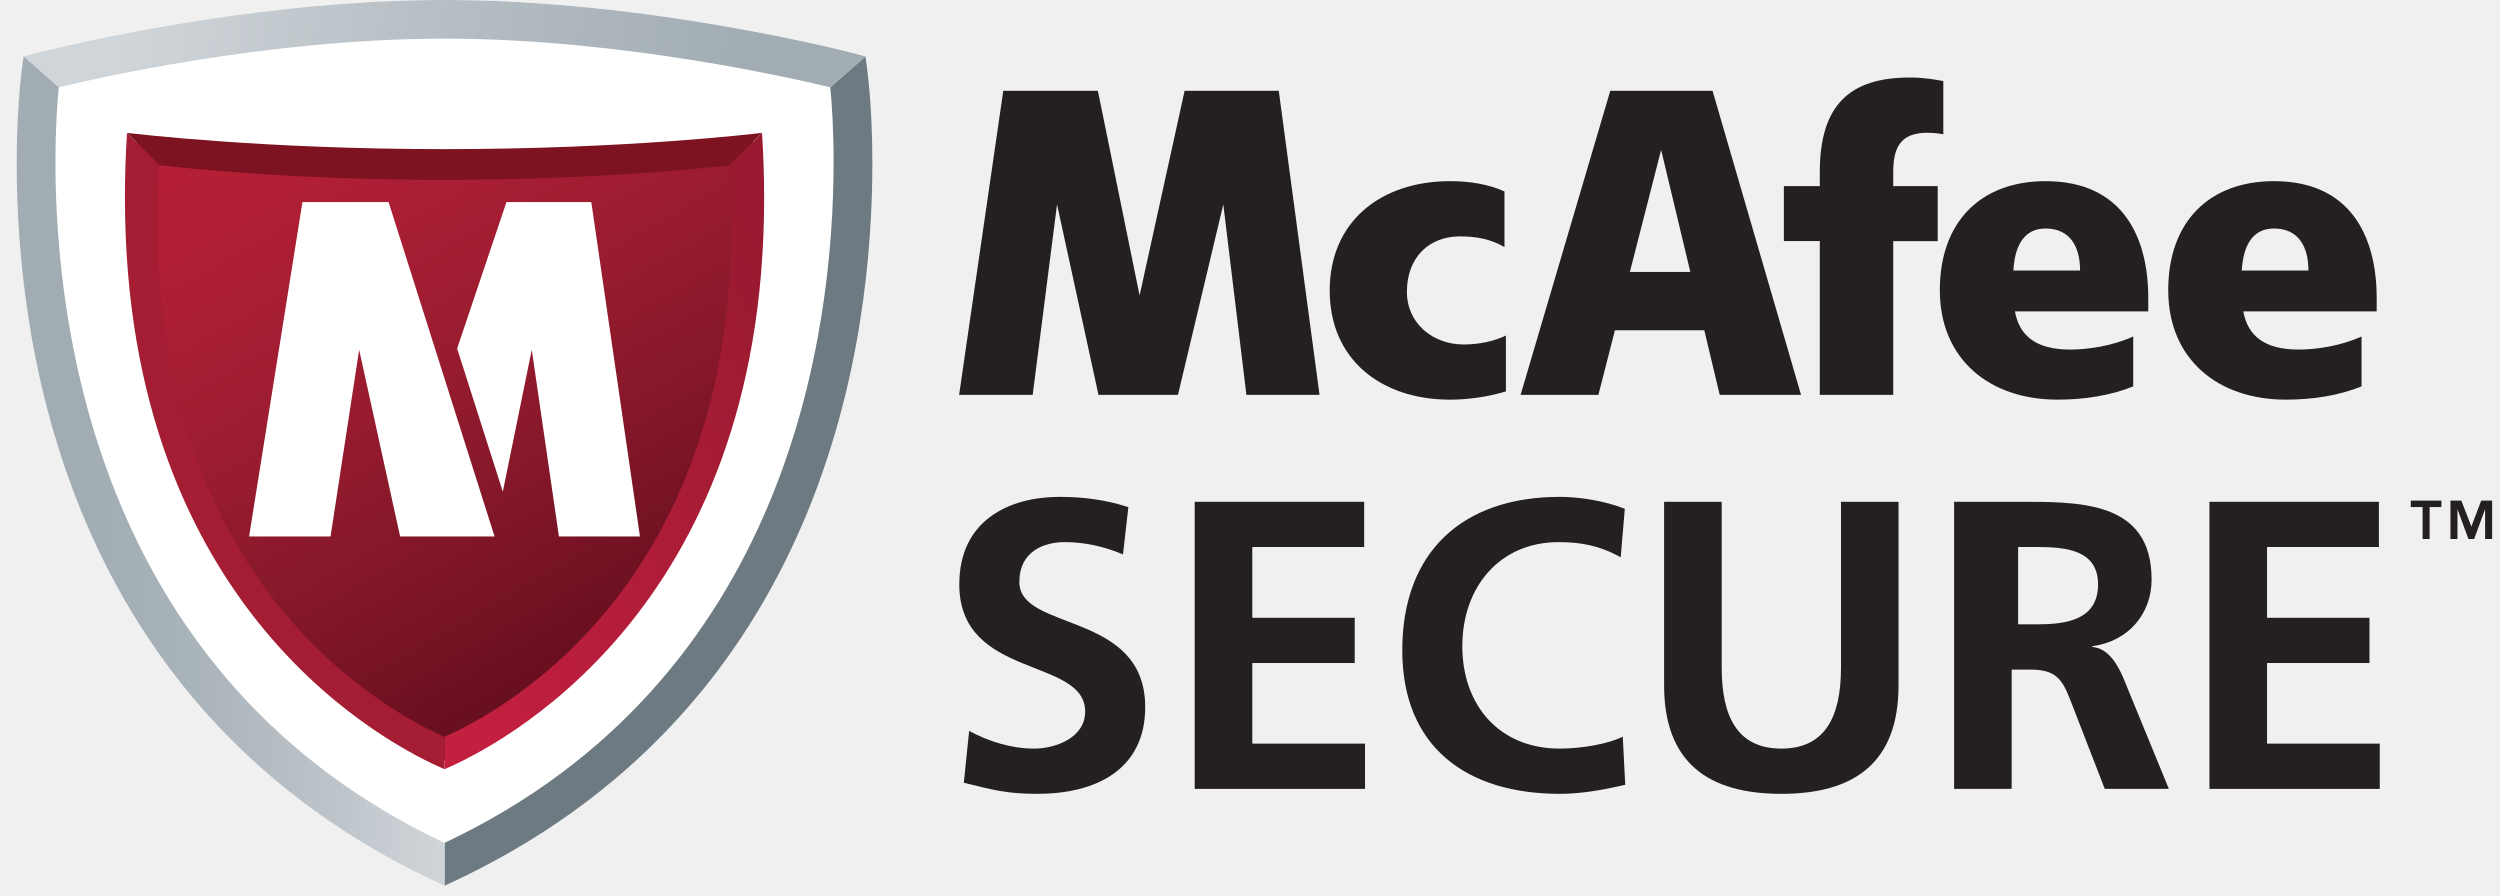
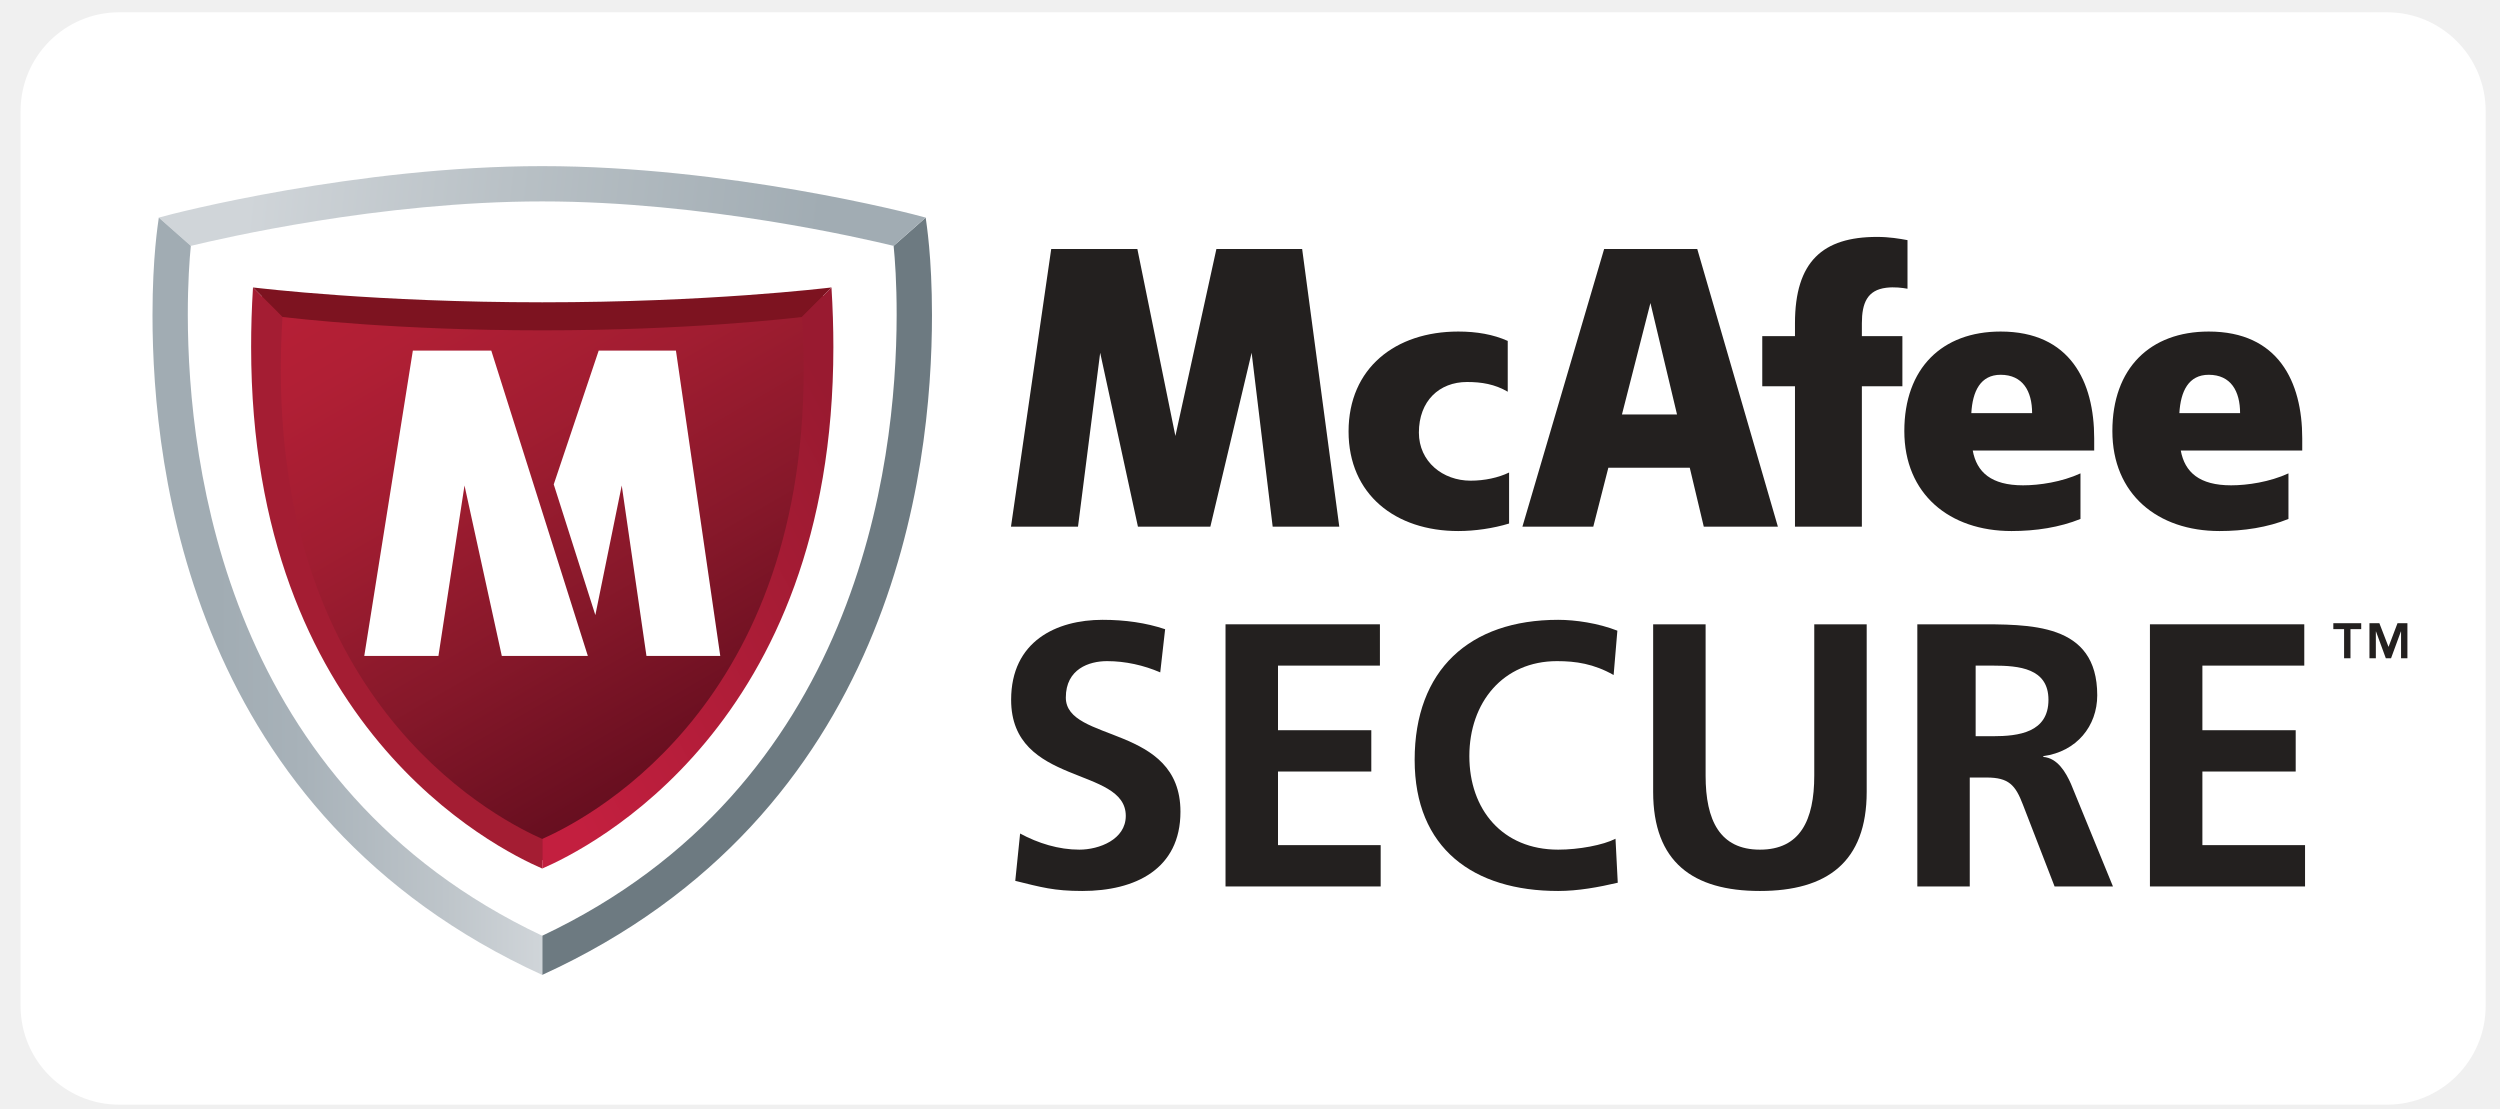
- <svg xmlns="http://www.w3.org/2000/svg" width="134" height="48" viewBox="0 0 134 48" fill="none">
-   <path d="M80.717 17.985C80.085 18.29 79.277 18.464 78.452 18.464C76.818 18.464 75.41 17.352 75.41 15.64C75.41 13.786 76.609 12.671 78.243 12.671C79.098 12.671 79.877 12.798 80.639 13.242V10.26C79.793 9.882 78.819 9.71 77.725 9.71C74.026 9.71 71.272 11.857 71.272 15.576C71.272 19.272 74.027 21.422 77.725 21.422C78.699 21.422 79.788 21.265 80.717 20.979V17.985H80.717Z" fill="#23201F" />
-   <path d="M108 16.693C108.234 17.969 109.094 18.737 110.961 18.737C111.918 18.737 113.234 18.543 114.34 18.035V20.711C113.108 21.208 111.711 21.421 110.281 21.421C106.628 21.421 103.975 19.249 103.975 15.553C103.975 11.856 106.201 9.71 109.64 9.71C113.741 9.71 115.147 12.652 115.147 15.982V16.692H108V16.693ZM111.493 14.499C111.493 13.215 110.949 12.248 109.64 12.248C108.457 12.248 107.988 13.215 107.918 14.499H111.493Z" fill="#23201F" />
-   <path d="M120.241 16.693C120.477 17.969 121.337 18.737 123.205 18.737C124.158 18.737 125.473 18.543 126.578 18.035V20.711C125.35 21.208 123.945 21.421 122.522 21.421C118.87 21.421 116.217 19.249 116.217 15.553C116.217 11.856 118.442 9.71 121.885 9.71C125.978 9.71 127.39 12.652 127.39 15.982V16.692H120.241V16.693ZM123.732 14.499C123.732 13.215 123.195 12.248 121.885 12.248C120.701 12.248 120.232 13.215 120.159 14.499H123.732Z" fill="#23201F" />
-   <path d="M70.727 21.164L68.542 4.866H63.495L61.082 15.839L58.846 4.866H53.776L51.408 21.164H55.352L56.657 10.955L58.879 21.164H63.139L65.569 10.955L66.807 21.164H70.727Z" fill="#23201F" />
-   <path d="M101.477 9.226C101.477 8.031 101.799 7.276 102.91 7.14C103.386 7.08 103.863 7.142 104.162 7.197V4.344C103.691 4.258 103.1 4.155 102.367 4.155C99.171 4.155 97.541 5.601 97.541 9.226V9.977H95.615V12.922H97.541V21.164H101.477V12.923H103.861V9.978H101.477V9.226Z" fill="#23201F" />
-   <path d="M96.536 21.164H92.176L91.351 17.704H86.56L85.674 21.164H81.504L86.311 4.866H91.792L96.536 21.164ZM87.361 14.577H90.602L89.036 8.035L87.361 14.577Z" fill="#23201F" />
-   <path d="M60.192 29.718C59.222 29.299 58.141 29.057 57.063 29.057C56.003 29.057 54.637 29.519 54.637 31.195C54.637 33.864 61.383 32.737 61.383 37.898C61.383 41.271 58.716 42.55 55.606 42.55C53.932 42.55 53.183 42.328 51.661 41.955L51.946 39.177C53.006 39.75 54.218 40.125 55.43 40.125C56.599 40.125 58.165 39.529 58.165 38.141C58.165 35.209 51.418 36.421 51.418 31.328C51.418 27.889 54.084 26.632 56.798 26.632C58.119 26.632 59.356 26.808 60.48 27.184L60.192 29.718Z" fill="#23201F" />
-   <path d="M64.035 26.896H73.12V29.32H67.123V33.113H72.613V35.538H67.123V39.858H73.165V42.285H64.036V26.896H64.035Z" fill="#23201F" />
-   <path d="M87.113 42.065C85.989 42.328 84.775 42.55 83.609 42.55C78.624 42.55 75.162 40.058 75.162 34.855C75.162 29.586 78.38 26.632 83.609 26.632C84.62 26.632 85.965 26.829 87.09 27.27L86.87 29.873C85.701 29.212 84.643 29.058 83.539 29.058C80.366 29.058 78.38 31.482 78.38 34.635C78.38 37.766 80.323 40.125 83.609 40.125C84.818 40.125 86.251 39.859 86.98 39.483L87.113 42.065Z" fill="#23201F" />
-   <path d="M89.196 26.896H92.283V35.781C92.283 38.406 93.121 40.125 95.479 40.125C97.839 40.125 98.677 38.406 98.677 35.781V26.896H101.762V36.729C101.762 40.854 99.425 42.55 95.479 42.55C91.534 42.55 89.196 40.854 89.196 36.729V26.896Z" fill="#23201F" />
-   <path d="M104.741 26.896H108.068C111.375 26.896 115.326 26.786 115.326 31.062C115.326 32.87 114.113 34.37 112.153 34.635V34.679C112.991 34.745 113.475 35.583 113.781 36.266L116.251 42.285H112.816L110.952 37.478C110.512 36.332 110.12 35.89 108.817 35.89H107.825V42.285H104.74V26.896H104.741ZM108.172 33.465H109.186C110.706 33.465 112.456 33.245 112.456 31.327C112.456 29.474 110.728 29.32 109.186 29.32H108.172V33.465Z" fill="#23201F" />
-   <path d="M118.427 26.896H127.509V29.32H121.514V33.113H127.004V35.538H121.514V39.858H127.554V42.285H118.427V26.896H118.427Z" fill="#23201F" />
-   <path d="M129.851 27.179H129.218V26.832H130.859V27.179H130.227V28.889H129.851V27.179H129.851ZM131.344 26.832H131.927L132.466 28.222L132.994 26.832H133.578V28.889H133.202V27.317H133.192L132.614 28.889H132.307L131.729 27.317H131.72V28.889H131.344V26.832H131.344Z" fill="#23201F" />
-   <path d="M23.826 47.477C3.213 38.09 0.894 18 0.894 8.745C0.894 5.313 1.221 3.355 1.265 3.022C2.18 2.753 12.966 0 23.826 0C34.688 0 45.475 2.753 46.391 3.022C46.433 3.355 46.761 5.313 46.761 8.745C46.761 18 44.442 38.09 23.826 47.477Z" fill="white" />
-   <path d="M23.825 47.477C44.441 38.09 46.76 18 46.76 8.745C46.76 5.313 46.432 3.355 46.389 3.022L44.503 4.68C44.581 5.46 44.684 6.867 44.68 8.745C44.671 17.683 42.351 36.447 23.826 45.178V47.477H23.825Z" fill="#6D7A81" />
-   <path d="M23.826 2.071C14.291 2.071 4.926 4.253 3.149 4.68L1.265 3.022C2.179 2.753 12.966 0 23.826 0C34.688 0 45.474 2.753 46.39 3.022L44.504 4.68C42.729 4.253 33.362 2.071 23.826 2.071Z" fill="url(#paint0_linear)" />
-   <path d="M23.826 45.178C5.302 36.447 2.983 17.683 2.972 8.745C2.969 6.868 3.073 5.46 3.15 4.68L1.265 3.022C1.221 3.355 0.894 5.313 0.894 8.745C0.894 18 3.213 38.09 23.826 47.477V45.178H23.826Z" fill="url(#paint1_linear)" />
-   <path d="M23.858 40.754C23.858 40.754 37.188 35.163 39.723 18.673C39.723 18.673 40.886 14.233 40.375 7.61C40.375 7.61 29.851 8.47 24.767 8.427C19.683 8.384 8.086 8.011 7.34 7.61C7.34 7.61 4.144 30.616 23.858 40.754Z" fill="url(#paint2_linear)" />
-   <path d="M23.826 39.496C21.69 38.541 8.444 32.206 8.444 11.963C8.444 10.961 8.475 9.925 8.543 8.855L6.807 7.123C6.731 8.329 6.696 9.495 6.697 10.623C6.697 32.892 21.065 40.039 23.826 41.232V39.496H23.826Z" fill="#A41D33" />
-   <path d="M23.827 9.64C15.246 9.64 9.321 8.942 8.543 8.855L6.808 7.123C7.249 7.169 14.058 7.994 23.826 7.994C33.596 7.994 40.404 7.169 40.846 7.123L39.112 8.855C38.334 8.943 32.411 9.64 23.827 9.64Z" fill="#7D1320" />
-   <path d="M23.826 39.496C25.965 38.541 39.21 32.206 39.21 11.963C39.21 10.961 39.18 9.925 39.112 8.855L40.846 7.123C40.922 8.329 40.958 9.495 40.958 10.623C40.958 32.892 26.588 40.039 23.826 41.232V39.496Z" fill="url(#paint3_linear)" />
-   <path d="M20.827 10.829L26.509 28.754H21.446L19.251 18.747L17.717 28.754H13.352L16.211 10.829H20.827Z" fill="white" />
-   <path d="M31.693 10.829H27.147L24.502 18.682L26.951 26.355L28.503 18.747L29.958 28.754H34.301L31.693 10.829Z" fill="white" />
+ <svg xmlns="http://www.w3.org/2000/svg" width="115" height="51" viewBox="0 0 115 51" fill="none">
+   <g clip-path="url(#clip0)">
+     <path d="M114.341 46.268C114.341 48.779 112.31 50.815 109.805 50.815H5.482C2.977 50.815 0.946 48.779 0.946 46.268V5.111C0.946 2.6 2.977 0.565 5.482 0.565H109.805C112.31 0.565 114.341 2.6 114.341 5.111V46.268Z" fill="white" />
+     <path d="M69.417 21.736C68.923 21.975 68.291 22.111 67.647 22.111C66.37 22.111 65.269 21.239 65.269 19.898C65.269 18.445 66.206 17.572 67.484 17.572C68.152 17.572 68.761 17.671 69.356 18.019V15.682C68.695 15.386 67.934 15.251 67.079 15.251C64.187 15.251 62.034 16.933 62.034 19.848C62.034 22.744 64.188 24.428 67.079 24.428C67.84 24.428 68.691 24.305 69.418 24.082V21.736H69.417Z" fill="#23201F" />
+     <path d="M90.746 20.723C90.928 21.723 91.601 22.325 93.06 22.325C93.808 22.325 94.838 22.173 95.702 21.775V23.872C94.738 24.261 93.646 24.428 92.529 24.428C89.673 24.428 87.599 22.726 87.599 19.83C87.599 16.933 89.34 15.251 92.028 15.251C95.234 15.251 96.333 17.556 96.333 20.166V20.723H90.746V20.723ZM93.477 19.004C93.477 17.998 93.051 17.24 92.028 17.24C91.103 17.24 90.736 17.998 90.681 19.004H93.477Z" fill="#23201F" />
+     <path d="M100.315 20.723C100.499 21.723 101.172 22.325 102.632 22.325C103.377 22.325 104.405 22.173 105.269 21.775V23.872C104.309 24.261 103.211 24.428 102.098 24.428C99.243 24.428 97.169 22.726 97.169 19.83C97.169 16.933 98.908 15.251 101.6 15.251C104.8 15.251 105.903 17.556 105.903 20.166V20.723H100.315V20.723ZM103.044 19.004C103.044 17.998 102.624 17.24 101.6 17.24C100.674 17.24 100.308 17.998 100.251 19.004H103.044Z" fill="#23201F" />
+     <path d="M61.607 24.227L59.899 11.455H55.954L54.068 20.054L52.319 11.455H48.356L46.505 24.227H49.588L50.608 16.227L52.345 24.227H55.676L57.575 16.227L58.543 24.227H61.607Z" fill="#23201F" />
+     <path d="M85.646 14.872C85.646 13.936 85.898 13.344 86.766 13.237C87.139 13.19 87.511 13.239 87.745 13.282V11.046C87.377 10.979 86.915 10.898 86.342 10.898C83.844 10.898 82.569 12.031 82.569 14.872V15.461H81.064V17.768H82.569V24.227H85.646V17.769H87.51V15.461H85.646V14.872Z" fill="#23201F" />
+     <path d="M81.783 24.227H78.374L77.729 21.515H73.984L73.291 24.227H70.031L73.79 11.455H78.074L81.783 24.227ZM74.61 19.065H77.143L75.92 13.939L74.61 19.065Z" fill="#23201F" />
+     <path d="M53.371 30.93C52.613 30.602 51.768 30.412 50.925 30.412C50.096 30.412 49.028 30.774 49.028 32.087C49.028 34.178 54.301 33.296 54.301 37.34C54.301 39.983 52.217 40.985 49.786 40.985C48.477 40.985 47.892 40.811 46.702 40.519L46.925 38.342C47.753 38.791 48.701 39.084 49.648 39.084C50.562 39.084 51.786 38.618 51.786 37.53C51.786 35.233 46.512 36.182 46.512 32.191C46.512 29.496 48.596 28.512 50.718 28.512C51.751 28.512 52.717 28.649 53.596 28.944L53.371 30.93Z" fill="#23201F" />
+     <path d="M56.374 28.718H63.476V30.618H58.788V33.59H63.08V35.49H58.788V38.876H63.511V40.777H56.374V28.718H56.374Z" fill="#23201F" />
+     <path d="M74.417 40.605C73.538 40.811 72.589 40.985 71.677 40.985C67.78 40.985 65.074 39.032 65.074 34.955C65.074 30.826 67.59 28.512 71.677 28.512C72.468 28.512 73.519 28.666 74.399 29.011L74.227 31.051C73.313 30.533 72.486 30.412 71.623 30.412C69.142 30.412 67.59 32.312 67.59 34.782C67.59 37.236 69.109 39.084 71.677 39.084C72.623 39.084 73.743 38.876 74.313 38.582L74.417 40.605Z" fill="#23201F" />
+     <path d="M76.045 28.718H78.458V35.681C78.458 37.738 79.113 39.084 80.957 39.084C82.802 39.084 83.456 37.738 83.456 35.681V28.718H85.868V36.423C85.868 39.656 84.041 40.985 80.957 40.985C77.872 40.985 76.045 39.656 76.045 36.423V28.718Z" fill="#23201F" />
+     <path d="M88.198 28.718H90.799C93.384 28.718 96.473 28.632 96.473 31.983C96.473 33.4 95.524 34.575 93.992 34.782V34.818C94.647 34.869 95.026 35.525 95.265 36.061L97.196 40.777H94.511L93.053 37.011C92.71 36.112 92.403 35.766 91.385 35.766H90.609V40.777H88.197V28.718H88.198ZM90.88 33.866H91.673C92.861 33.866 94.229 33.693 94.229 32.191C94.229 30.739 92.878 30.618 91.673 30.618H90.88V33.866Z" fill="#23201F" />
+     <path d="M98.897 28.718H105.997V30.618H101.31V33.59H105.602V35.49H101.31V38.876H106.032V40.777H98.897V28.718H98.897Z" fill="#23201F" />
+     <path d="M107.828 28.94H107.333V28.668H108.616V28.94H108.122V30.28H107.828V28.94H107.828ZM108.995 28.668H109.451L109.872 29.757L110.285 28.668H110.741V30.28H110.448V29.048H110.44L109.988 30.28H109.748L109.296 29.048H109.289V30.28H108.995V28.668H108.995Z" fill="#23201F" />
+     <path d="M24.942 44.846C8.828 37.49 7.015 21.747 7.015 14.494C7.015 11.805 7.271 10.271 7.305 10.01C8.02 9.799 16.453 7.642 24.942 7.642C33.434 7.642 41.866 9.799 42.582 10.01C42.615 10.271 42.871 11.805 42.871 14.494C42.872 21.747 41.059 37.49 24.942 44.846Z" fill="white" />
+     <path d="M24.942 44.846C41.059 37.49 42.871 21.747 42.871 14.494C42.871 11.805 42.615 10.271 42.582 10.01L41.107 11.31C41.168 11.92 41.249 13.023 41.246 14.494C41.239 21.498 39.425 36.203 24.943 43.044V44.846H24.942Z" fill="#6D7A81" />
+     <path d="M24.942 9.265C17.488 9.265 10.167 10.975 8.778 11.31L7.305 10.01C8.02 9.799 16.452 7.642 24.942 7.642C33.433 7.642 41.866 9.799 42.582 10.01L41.107 11.31C39.72 10.975 32.397 9.265 24.942 9.265Z" fill="url(#paint0_linear)" />
+     <path d="M24.942 43.044C10.461 36.203 8.648 21.498 8.639 14.494C8.637 13.024 8.718 11.92 8.778 11.31L7.305 10.01C7.271 10.271 7.015 11.805 7.015 14.494C7.015 21.747 8.828 37.489 24.942 44.846V43.044H24.942Z" fill="url(#paint1_linear)" />
+     <path d="M24.968 39.577C24.968 39.577 35.389 35.196 37.37 22.274C37.37 22.274 38.28 18.795 37.88 13.605C37.88 13.605 29.653 14.279 25.678 14.245C21.704 14.211 12.638 13.92 12.055 13.606C12.055 13.606 9.556 31.634 24.968 39.577Z" fill="url(#paint2_linear)" />
+     <path d="M24.943 38.592C23.272 37.844 12.917 32.879 12.917 17.017C12.917 16.231 12.942 15.419 12.994 14.581L11.638 13.223C11.578 14.169 11.551 15.083 11.552 15.966C11.552 33.416 22.784 39.017 24.942 39.953V38.592H24.943Z" fill="#A41D33" />
+     <path d="M24.943 15.196C18.235 15.196 13.604 14.649 12.995 14.581L11.639 13.223C11.984 13.26 17.307 13.906 24.943 13.906C32.581 13.906 37.903 13.26 38.248 13.223L36.893 14.581C36.285 14.65 31.654 15.196 24.943 15.196Z" fill="#7D1320" />
+     <path d="M24.942 38.592C26.614 37.844 36.969 32.879 36.969 17.017C36.969 16.231 36.945 15.419 36.892 14.581L38.248 13.223C38.307 14.169 38.335 15.083 38.335 15.966C38.335 33.416 27.101 39.017 24.942 39.953V38.592Z" fill="url(#paint3_linear)" />
+     <path d="M22.599 16.128L27.041 30.174H23.083L21.367 22.332L20.168 30.174H16.756L18.991 16.128H22.599Z" fill="white" />
+     <path d="M31.093 16.128H27.54L25.472 22.282L27.386 28.294L28.6 22.332L29.737 30.174H33.132L31.093 16.128Z" fill="white" />
+   </g>
  <defs>
-     <linearGradient id="paint0_linear" x1="51.197" y1="6.314" x2="6.559" y2="1.339" gradientUnits="userSpaceOnUse">
+     <linearGradient id="paint0_linear" x1="46.34" y1="12.59" x2="11.441" y2="8.709" gradientUnits="userSpaceOnUse">
      <stop offset="0.25" stop-color="#A1ACB3" />
      <stop offset="0.65" stop-color="#B8C0C5" />
      <stop offset="1" stop-color="#D0D5D9" />
    </linearGradient>
-     <linearGradient id="paint1_linear" x1="0.893" y1="25.25" x2="23.826" y2="25.25" gradientUnits="userSpaceOnUse">
+     <linearGradient id="paint1_linear" x1="7.014" y1="27.428" x2="24.942" y2="27.428" gradientUnits="userSpaceOnUse">
      <stop offset="0.165" stop-color="#A1ACB3" />
      <stop offset="0.389" stop-color="#A8B2B9" />
      <stop offset="0.754" stop-color="#BEC5CA" />
      <stop offset="1" stop-color="#D0D5D9" />
    </linearGradient>
-     <linearGradient id="paint2_linear" x1="16.666" y1="2.227" x2="35.191" y2="34.313" gradientUnits="userSpaceOnUse">
+     <linearGradient id="paint2_linear" x1="19.346" y1="9.387" x2="33.879" y2="34.5" gradientUnits="userSpaceOnUse">
      <stop stop-color="#B71F36" />
      <stop offset="0.16" stop-color="#B11F35" />
      <stop offset="0.394" stop-color="#A11D31" />
      <stop offset="0.673" stop-color="#87182A" />
      <stop offset="0.984" stop-color="#660E1F" />
      <stop offset="1" stop-color="#640E1F" />
    </linearGradient>
-     <linearGradient id="paint3_linear" x1="46.083" y1="16.724" x2="18.627" y2="31.7" gradientUnits="userSpaceOnUse">
+     <linearGradient id="paint3_linear" x1="42.342" y1="20.747" x2="20.854" y2="32.44" gradientUnits="userSpaceOnUse">
      <stop offset="0.1" stop-color="#991A30" />
      <stop offset="0.9" stop-color="#C31F3F" />
    </linearGradient>
+     <clipPath id="clip0">
+       <rect width="114.143" height="51" fill="white" transform="translate(0.571289)" />
+     </clipPath>
  </defs>
</svg>
